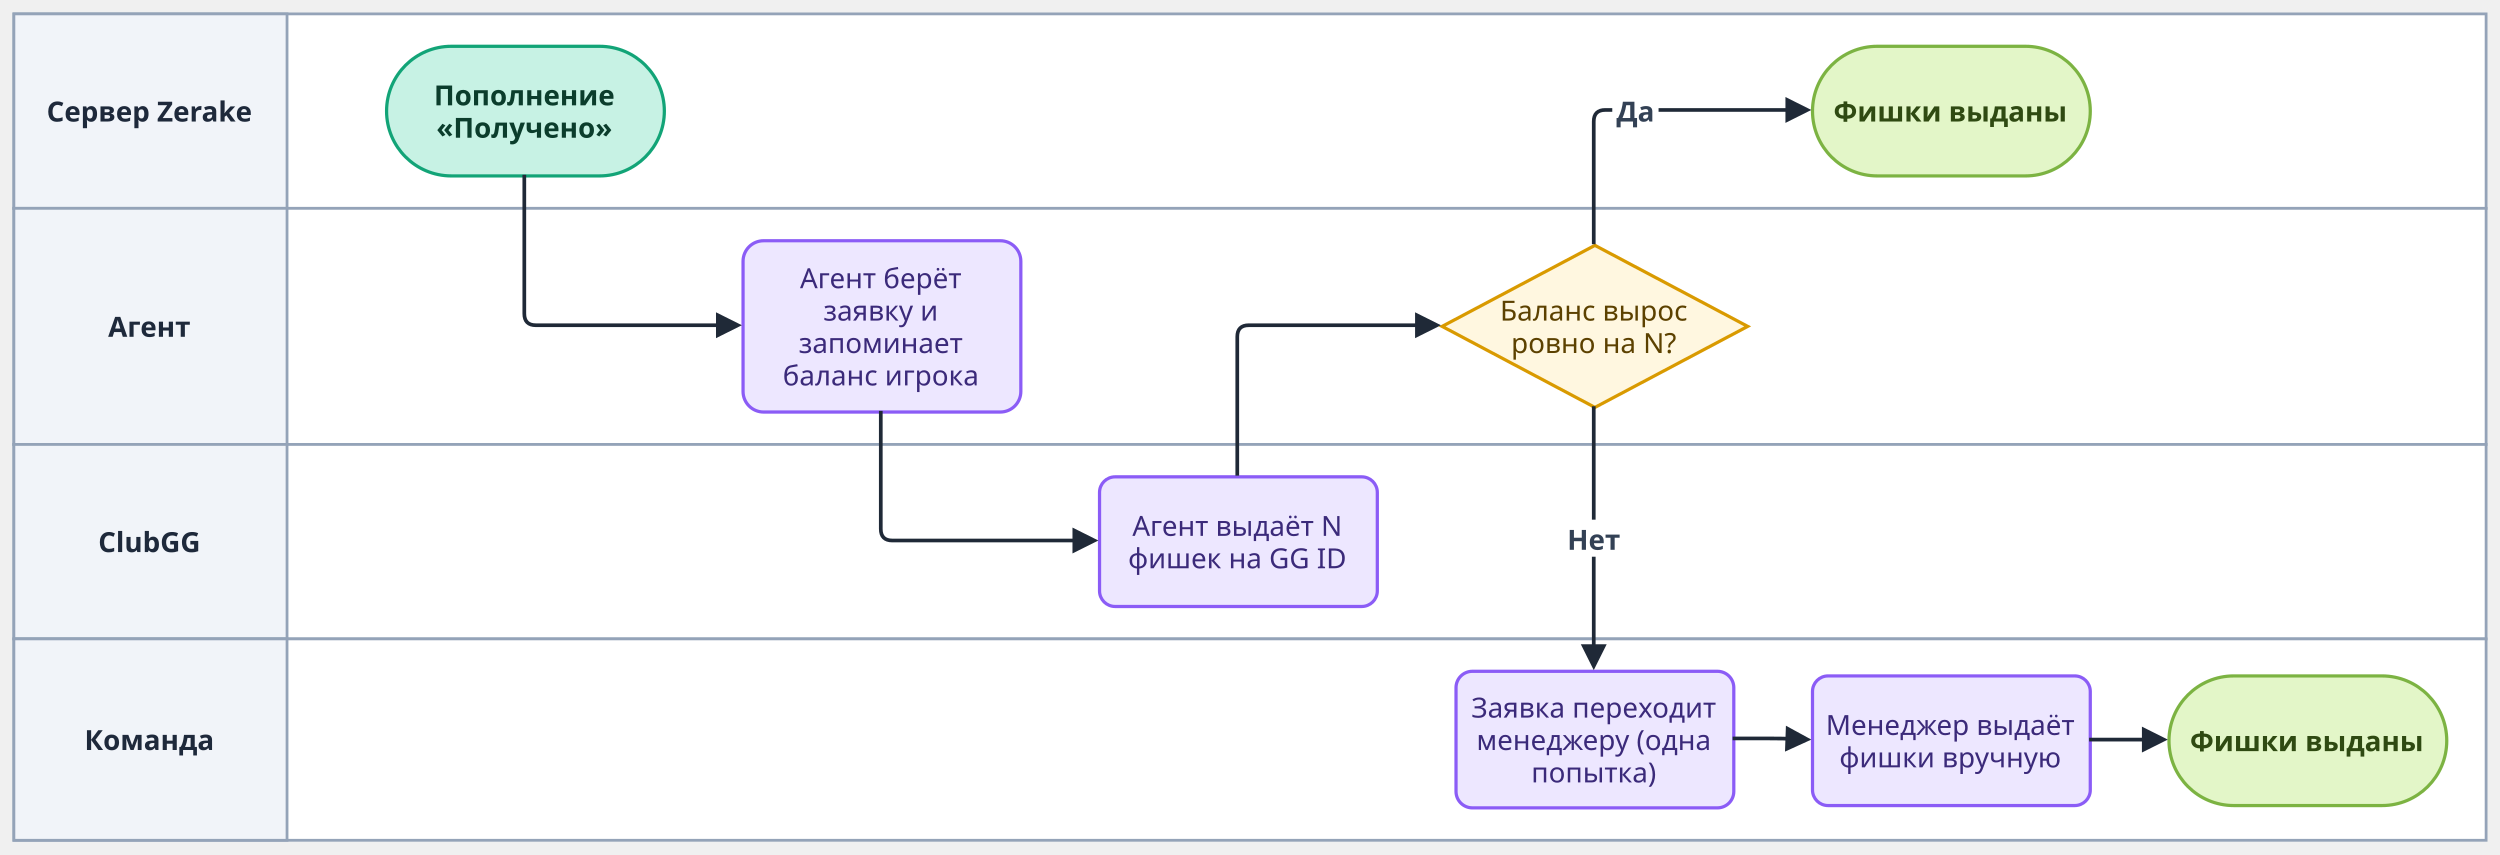
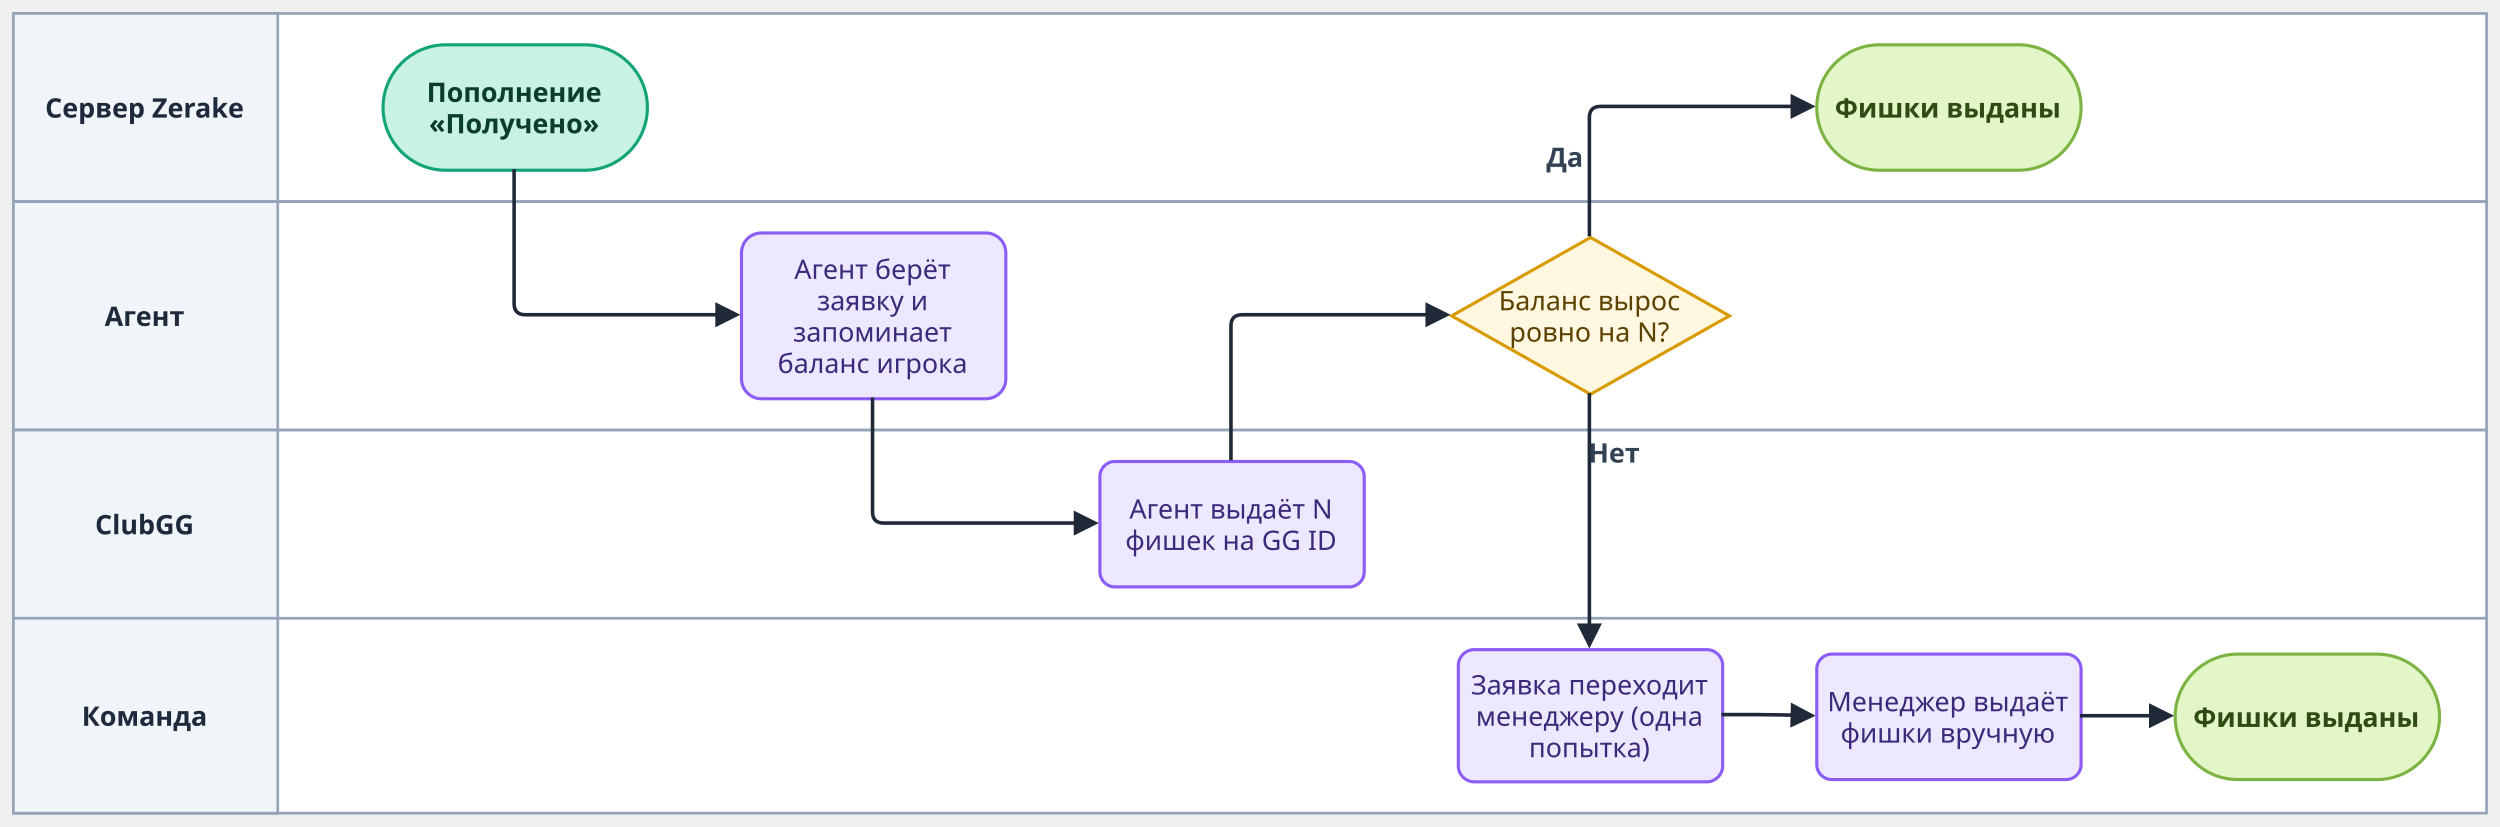
- <svg xmlns="http://www.w3.org/2000/svg" width="1080" height="369" role="img" aria-label="Агент выдаёт фишки" viewBox="660.5 -4.5 1080 369" style="">
+ <svg xmlns="http://www.w3.org/2000/svg" width="1116" height="369" role="img" aria-label="Агент выдаёт фишки" viewBox="642.5 -4.5 1116 369" style="">
  <g>
    <g />
-     <g transform="translate(666,1) scale(1)">
+     <g transform="translate(648,1) scale(1)">
      <g transform="translate(0.5,0.5)" style="visibility: visible;">
-         <rect x="0" y="0" width="1068" height="84" fill="#ffffff" stroke="#94a3b8" stroke-width="1.2" pointer-events="all" style="fill: light-dark(rgb(255, 255, 255), rgb(18, 18, 18)); stroke: light-dark(rgb(148, 163, 184), rgb(87, 100, 118));" />
+         <rect x="0" y="0" width="1104" height="84" fill="#ffffff" stroke="#94a3b8" stroke-width="1.2" pointer-events="all" style="fill: light-dark(rgb(255, 255, 255), rgb(18, 18, 18)); stroke: light-dark(rgb(148, 163, 184), rgb(87, 100, 118));" />
      </g>
      <g transform="translate(0.5,0.5)" style="visibility: visible;">
        <rect x="0" y="0" width="118" height="84" fill="#f1f4f9" stroke="#94a3b8" stroke-width="1.2" pointer-events="all" style="fill: light-dark(rgb(241, 244, 249), rgb(25, 28, 32)); stroke: light-dark(rgb(148, 163, 184), rgb(87, 100, 118));" />
      </g>
      <g style="">
        <g fill="#1E293B" font-family="'Segoe UI'" font-weight="bold" text-anchor="middle" font-size="12px" style="fill: light-dark(rgb(30, 41, 59), rgb(195, 204, 220));">
          <text x="59" y="47">Сервер Zerake</text>
        </g>
      </g>
      <g transform="translate(0.5,0.5)" style="visibility: visible;">
-         <rect x="0" y="84" width="1068" height="102" fill="#ffffff" stroke="#94a3b8" stroke-width="1.2" pointer-events="all" style="fill: light-dark(rgb(255, 255, 255), rgb(18, 18, 18)); stroke: light-dark(rgb(148, 163, 184), rgb(87, 100, 118));" />
+         <rect x="0" y="84" width="1104" height="102" fill="#ffffff" stroke="#94a3b8" stroke-width="1.2" pointer-events="all" style="fill: light-dark(rgb(255, 255, 255), rgb(18, 18, 18)); stroke: light-dark(rgb(148, 163, 184), rgb(87, 100, 118));" />
      </g>
      <g transform="translate(0.5,0.5)" style="visibility: visible;">
        <rect x="0" y="84" width="118" height="102" fill="#f1f4f9" stroke="#94a3b8" stroke-width="1.2" pointer-events="all" style="fill: light-dark(rgb(241, 244, 249), rgb(25, 28, 32)); stroke: light-dark(rgb(148, 163, 184), rgb(87, 100, 118));" />
      </g>
      <g style="">
        <g fill="#1E293B" font-family="'Segoe UI'" font-weight="bold" text-anchor="middle" font-size="12px" style="fill: light-dark(rgb(30, 41, 59), rgb(195, 204, 220));">
          <text x="59" y="140">Агент</text>
        </g>
      </g>
      <g transform="translate(0.5,0.5)" style="visibility: visible;">
-         <rect x="0" y="186" width="1068" height="84" fill="#ffffff" stroke="#94a3b8" stroke-width="1.2" pointer-events="all" style="fill: light-dark(rgb(255, 255, 255), rgb(18, 18, 18)); stroke: light-dark(rgb(148, 163, 184), rgb(87, 100, 118));" />
+         <rect x="0" y="186" width="1104" height="84" fill="#ffffff" stroke="#94a3b8" stroke-width="1.2" pointer-events="all" style="fill: light-dark(rgb(255, 255, 255), rgb(18, 18, 18)); stroke: light-dark(rgb(148, 163, 184), rgb(87, 100, 118));" />
      </g>
      <g transform="translate(0.5,0.5)" style="visibility: visible;">
        <rect x="0" y="186" width="118" height="84" fill="#f1f4f9" stroke="#94a3b8" stroke-width="1.2" pointer-events="all" style="fill: light-dark(rgb(241, 244, 249), rgb(25, 28, 32)); stroke: light-dark(rgb(148, 163, 184), rgb(87, 100, 118));" />
      </g>
      <g style="">
        <g fill="#1E293B" font-family="'Segoe UI'" font-weight="bold" text-anchor="middle" font-size="12px" style="fill: light-dark(rgb(30, 41, 59), rgb(195, 204, 220));">
          <text x="59" y="233">ClubGG</text>
        </g>
      </g>
      <g transform="translate(0.5,0.5)" style="visibility: visible;">
-         <rect x="0" y="270" width="1068" height="87" fill="#ffffff" stroke="#94a3b8" stroke-width="1.2" pointer-events="all" style="fill: light-dark(rgb(255, 255, 255), rgb(18, 18, 18)); stroke: light-dark(rgb(148, 163, 184), rgb(87, 100, 118));" />
+         <rect x="0" y="270" width="1104" height="87" fill="#ffffff" stroke="#94a3b8" stroke-width="1.2" pointer-events="all" style="fill: light-dark(rgb(255, 255, 255), rgb(18, 18, 18)); stroke: light-dark(rgb(148, 163, 184), rgb(87, 100, 118));" />
      </g>
      <g transform="translate(0.5,0.5)" style="visibility: visible;">
        <rect x="0" y="270" width="118" height="87" fill="#f1f4f9" stroke="#94a3b8" stroke-width="1.2" pointer-events="all" style="fill: light-dark(rgb(241, 244, 249), rgb(25, 28, 32)); stroke: light-dark(rgb(148, 163, 184), rgb(87, 100, 118));" />
      </g>
      <g style="">
        <g fill="#1E293B" font-family="'Segoe UI'" font-weight="bold" text-anchor="middle" font-size="12px" style="fill: light-dark(rgb(30, 41, 59), rgb(195, 204, 220));">
          <text x="59" y="318.5">Команда</text>
        </g>
      </g>
      <g transform="translate(0.5,0.5)" style="visibility: visible;">
-         <rect x="161" y="14" width="120" height="56" rx="28" ry="28" fill="#c7f2e4" stroke="#12a477" stroke-width="1.4" pointer-events="all" style="fill: light-dark(rgb(199, 242, 228), rgb(9, 46, 34)); stroke: light-dark(rgb(18, 164, 119), rgb(29, 155, 116));" />
+         <rect x="165" y="14" width="118" height="56" rx="28" ry="28" fill="#c7f2e4" stroke="#12a477" stroke-width="1.4" pointer-events="all" style="fill: light-dark(rgb(199, 242, 228), rgb(9, 46, 34)); stroke: light-dark(rgb(18, 164, 119), rgb(29, 155, 116));" />
      </g>
      <g style="">
        <g fill="#0B3D2C" font-family="'Segoe UI'" font-weight="bold" text-anchor="middle" font-size="12px" style="fill: light-dark(rgb(11, 61, 44), rgb(162, 205, 191));">
-           <text x="221" y="40">Пополнение</text>
-           <text x="221" y="54">«Получено»</text>
+           <text x="224" y="40">Пополнение</text>
+           <text x="224" y="54">«Получено»</text>
        </g>
      </g>
      <g transform="translate(0.5,0.5)" style="visibility: visible;">
-         <rect x="315" y="98" width="120" height="74" rx="8.88" ry="8.88" fill="#ede7ff" stroke="#8b5cf6" stroke-width="1.4" pointer-events="all" style="fill: light-dark(rgb(237, 231, 255), rgb(38, 33, 53)); stroke: light-dark(rgb(139, 92, 246), rgb(162, 122, 254));" />
+         <rect x="325" y="98" width="118" height="74" rx="8.88" ry="8.88" fill="#ede7ff" stroke="#8b5cf6" stroke-width="1.4" pointer-events="all" style="fill: light-dark(rgb(237, 231, 255), rgb(38, 33, 53)); stroke: light-dark(rgb(139, 92, 246), rgb(162, 122, 254));" />
      </g>
      <g style="">
        <g fill="#3B2A7A" font-family="'Segoe UI'" text-anchor="middle" font-size="12px" style="fill: light-dark(rgb(59, 42, 122), rgb(200, 185, 254));">
-           <text x="375" y="119">Агент берёт</text>
-           <text x="375" y="133">заявку и</text>
-           <text x="375" y="147">запоминает</text>
-           <text x="375" y="161">баланс игрока</text>
+           <text x="384" y="119">Агент берёт</text>
+           <text x="384" y="133">заявку и</text>
+           <text x="384" y="147">запоминает</text>
+           <text x="384" y="161">баланс игрока</text>
        </g>
      </g>
      <g transform="translate(0.5,0.5)" style="visibility: visible;">
-         <rect x="469" y="200" width="120" height="56" rx="6.72" ry="6.72" fill="#ede7ff" stroke="#8b5cf6" stroke-width="1.4" pointer-events="all" style="fill: light-dark(rgb(237, 231, 255), rgb(38, 33, 53)); stroke: light-dark(rgb(139, 92, 246), rgb(162, 122, 254));" />
+         <rect x="485" y="200" width="118" height="56" rx="6.72" ry="6.72" fill="#ede7ff" stroke="#8b5cf6" stroke-width="1.4" pointer-events="all" style="fill: light-dark(rgb(237, 231, 255), rgb(38, 33, 53)); stroke: light-dark(rgb(139, 92, 246), rgb(162, 122, 254));" />
      </g>
      <g style="">
        <g fill="#3B2A7A" font-family="'Segoe UI'" text-anchor="middle" font-size="12px" style="fill: light-dark(rgb(59, 42, 122), rgb(200, 185, 254));">
-           <text x="529" y="226">Агент выдаёт N</text>
-           <text x="529" y="240">фишек на GG ID</text>
+           <text x="544" y="226">Агент выдаёт N</text>
+           <text x="544" y="240">фишек на GG ID</text>
        </g>
      </g>
      <g transform="translate(0.5,0.5)" style="visibility: visible;">
-         <path d="M 683 100 L 749 135 L 683 170 L 617 135 Z" fill="#fff7e0" stroke="#d99a00" stroke-width="1.4" stroke-miterlimit="10" pointer-events="all" style="fill: light-dark(rgb(255, 247, 224), rgb(32, 25, 5)); stroke: light-dark(rgb(217, 154, 0), rgb(155, 101, 0));" />
+         <path d="M 704 100 L 766 135 L 704 170 L 642 135 Z" fill="#fff7e0" stroke="#d99a00" stroke-width="1.4" stroke-miterlimit="10" pointer-events="all" style="fill: light-dark(rgb(255, 247, 224), rgb(32, 25, 5)); stroke: light-dark(rgb(217, 154, 0), rgb(155, 101, 0));" />
      </g>
      <g style="">
        <g fill="#5C4100" font-family="'Segoe UI'" text-anchor="middle" font-size="12px" style="fill: light-dark(rgb(92, 65, 0), rgb(202, 179, 123));">
-           <text x="683" y="133">Баланс вырос</text>
-           <text x="683" y="147">ровно на N?</text>
+           <text x="704" y="133">Баланс вырос</text>
+           <text x="704" y="147">ровно на N?</text>
        </g>
      </g>
      <g transform="translate(0.5,0.5)" style="visibility: visible;">
-         <rect x="777" y="14" width="120" height="56" rx="28" ry="28" fill="#e3f6c8" stroke="#7cb342" stroke-width="1.4" pointer-events="all" style="fill: light-dark(rgb(227, 246, 200), rgb(22, 38, 0)); stroke: light-dark(rgb(124, 179, 66), rgb(69, 117, 20));" />
+         <rect x="805" y="14" width="118" height="56" rx="28" ry="28" fill="#e3f6c8" stroke="#7cb342" stroke-width="1.4" pointer-events="all" style="fill: light-dark(rgb(227, 246, 200), rgb(22, 38, 0)); stroke: light-dark(rgb(124, 179, 66), rgb(69, 117, 20));" />
      </g>
      <g style="">
        <g fill="#2F4A12" font-family="'Segoe UI'" font-weight="bold" text-anchor="middle" font-size="12px" style="fill: light-dark(rgb(47, 74, 18), rgb(168, 191, 143));">
-           <text x="837" y="47">Фишки выданы</text>
+           <text x="864" y="47">Фишки выданы</text>
        </g>
      </g>
      <g transform="translate(0.5,0.5)" style="visibility: visible;">
-         <rect x="623" y="284" width="120" height="59" rx="7.08" ry="7.08" fill="#ede7ff" stroke="#8b5cf6" stroke-width="1.4" pointer-events="all" style="fill: light-dark(rgb(237, 231, 255), rgb(38, 33, 53)); stroke: light-dark(rgb(139, 92, 246), rgb(162, 122, 254));" />
+         <rect x="645" y="284" width="118" height="59" rx="7.08" ry="7.08" fill="#ede7ff" stroke="#8b5cf6" stroke-width="1.4" pointer-events="all" style="fill: light-dark(rgb(237, 231, 255), rgb(38, 33, 53)); stroke: light-dark(rgb(139, 92, 246), rgb(162, 122, 254));" />
      </g>
      <g style="">
        <g fill="#3B2A7A" font-family="'Segoe UI'" text-anchor="middle" font-size="12px" style="fill: light-dark(rgb(59, 42, 122), rgb(200, 185, 254));">
-           <text x="683" y="304.5">Заявка переходит</text>
-           <text x="683" y="318.5">менеджеру (одна</text>
-           <text x="683" y="332.5">попытка)</text>
+           <text x="704" y="304.5">Заявка переходит</text>
+           <text x="704" y="318.5">менеджеру (одна</text>
+           <text x="704" y="332.5">попытка)</text>
        </g>
      </g>
      <g transform="translate(0.5,0.5)" style="visibility: visible;">
-         <rect x="777" y="286" width="120" height="56" rx="6.72" ry="6.72" fill="#ede7ff" stroke="#8b5cf6" stroke-width="1.4" pointer-events="all" style="fill: light-dark(rgb(237, 231, 255), rgb(38, 33, 53)); stroke: light-dark(rgb(139, 92, 246), rgb(162, 122, 254));" />
+         <rect x="805" y="286" width="118" height="56" rx="6.72" ry="6.72" fill="#ede7ff" stroke="#8b5cf6" stroke-width="1.4" pointer-events="all" style="fill: light-dark(rgb(237, 231, 255), rgb(38, 33, 53)); stroke: light-dark(rgb(139, 92, 246), rgb(162, 122, 254));" />
      </g>
      <g style="">
        <g fill="#3B2A7A" font-family="'Segoe UI'" text-anchor="middle" font-size="12px" style="fill: light-dark(rgb(59, 42, 122), rgb(200, 185, 254));">
-           <text x="837" y="312">Менеджер выдаёт</text>
-           <text x="837" y="326">фишки вручную</text>
+           <text x="864" y="312">Менеджер выдаёт</text>
+           <text x="864" y="326">фишки вручную</text>
        </g>
      </g>
      <g transform="translate(0.5,0.5)" style="visibility: visible;">
-         <rect x="931" y="286" width="120" height="56" rx="28" ry="28" fill="#e3f6c8" stroke="#7cb342" stroke-width="1.4" pointer-events="all" style="fill: light-dark(rgb(227, 246, 200), rgb(22, 38, 0)); stroke: light-dark(rgb(124, 179, 66), rgb(69, 117, 20));" />
+         <rect x="965" y="286" width="118" height="56" rx="28" ry="28" fill="#e3f6c8" stroke="#7cb342" stroke-width="1.4" pointer-events="all" style="fill: light-dark(rgb(227, 246, 200), rgb(22, 38, 0)); stroke: light-dark(rgb(124, 179, 66), rgb(69, 117, 20));" />
      </g>
      <g style="">
        <g fill="#2F4A12" font-family="'Segoe UI'" font-weight="bold" text-anchor="middle" font-size="12px" style="fill: light-dark(rgb(47, 74, 18), rgb(168, 191, 143));">
-           <text x="991" y="319">Фишки выданы</text>
+           <text x="1024" y="319">Фишки выданы</text>
        </g>
      </g>
      <g style="visibility: visible;">
-         <path d="M 221 70 L 221 130 Q 221 135 226 135 L 304.61 135" fill="none" stroke="white" stroke-width="9.6" stroke-miterlimit="10" pointer-events="stroke" style="stroke: light-dark(rgb(31, 41, 55), rgb(196, 204, 216));" visibility="hidden" vector-effect="non-scaling-stroke" />
-         <path d="M 221 70 L 221 130 Q 221 135 226 135 L 304.61 135" fill="none" stroke="#1f2937" stroke-width="1.6" stroke-miterlimit="10" pointer-events="stroke" style="stroke: light-dark(rgb(31, 41, 55), rgb(196, 204, 216));" />
-         <path d="M 313.21 135 L 304.61 139.3 L 304.61 130.7 Z" fill="#1f2937" stroke="#1f2937" stroke-width="1.6" stroke-miterlimit="10" pointer-events="all" style="fill: light-dark(rgb(31, 41, 55), rgb(196, 204, 216)); stroke: light-dark(rgb(31, 41, 55), rgb(196, 204, 216));" />
+         <path d="M 224 70 L 224 130 Q 224 135 229 135 L 314.61 135" fill="none" stroke="white" stroke-width="9.6" stroke-miterlimit="10" pointer-events="stroke" style="stroke: light-dark(rgb(31, 41, 55), rgb(196, 204, 216));" visibility="hidden" vector-effect="non-scaling-stroke" />
+         <path d="M 224 70 L 224 130 Q 224 135 229 135 L 314.61 135" fill="none" stroke="#1f2937" stroke-width="1.6" stroke-miterlimit="10" pointer-events="stroke" style="stroke: light-dark(rgb(31, 41, 55), rgb(196, 204, 216));" />
+         <path d="M 323.21 135 L 314.61 139.3 L 314.61 130.7 Z" fill="#1f2937" stroke="#1f2937" stroke-width="1.6" stroke-miterlimit="10" pointer-events="all" style="fill: light-dark(rgb(31, 41, 55), rgb(196, 204, 216)); stroke: light-dark(rgb(31, 41, 55), rgb(196, 204, 216));" />
      </g>
      <g style="visibility: visible;">
-         <path d="M 375 172 L 375 223 Q 375 228 380 228 L 458.61 228" fill="none" stroke="white" stroke-width="9.6" stroke-miterlimit="10" pointer-events="stroke" style="stroke: light-dark(rgb(31, 41, 55), rgb(196, 204, 216));" visibility="hidden" vector-effect="non-scaling-stroke" />
-         <path d="M 375 172 L 375 223 Q 375 228 380 228 L 458.61 228" fill="none" stroke="#1f2937" stroke-width="1.6" stroke-miterlimit="10" pointer-events="stroke" style="stroke: light-dark(rgb(31, 41, 55), rgb(196, 204, 216));" />
-         <path d="M 467.21 228 L 458.61 232.3 L 458.61 223.7 Z" fill="#1f2937" stroke="#1f2937" stroke-width="1.6" stroke-miterlimit="10" pointer-events="all" style="fill: light-dark(rgb(31, 41, 55), rgb(196, 204, 216)); stroke: light-dark(rgb(31, 41, 55), rgb(196, 204, 216));" />
+         <path d="M 384 172 L 384 223 Q 384 228 389 228 L 474.61 228" fill="none" stroke="white" stroke-width="9.6" stroke-miterlimit="10" pointer-events="stroke" style="stroke: light-dark(rgb(31, 41, 55), rgb(196, 204, 216));" visibility="hidden" vector-effect="non-scaling-stroke" />
+         <path d="M 384 172 L 384 223 Q 384 228 389 228 L 474.61 228" fill="none" stroke="#1f2937" stroke-width="1.6" stroke-miterlimit="10" pointer-events="stroke" style="stroke: light-dark(rgb(31, 41, 55), rgb(196, 204, 216));" />
+         <path d="M 483.21 228 L 474.61 232.3 L 474.61 223.7 Z" fill="#1f2937" stroke="#1f2937" stroke-width="1.6" stroke-miterlimit="10" pointer-events="all" style="fill: light-dark(rgb(31, 41, 55), rgb(196, 204, 216)); stroke: light-dark(rgb(31, 41, 55), rgb(196, 204, 216));" />
      </g>
      <g style="visibility: visible;">
-         <path d="M 529 200 L 529 140 Q 529 135 534 135 L 606.61 135" fill="none" stroke="white" stroke-width="9.6" stroke-miterlimit="10" pointer-events="stroke" style="stroke: light-dark(rgb(31, 41, 55), rgb(196, 204, 216));" visibility="hidden" vector-effect="non-scaling-stroke" />
-         <path d="M 529 200 L 529 140 Q 529 135 534 135 L 606.61 135" fill="none" stroke="#1f2937" stroke-width="1.6" stroke-miterlimit="10" pointer-events="stroke" style="stroke: light-dark(rgb(31, 41, 55), rgb(196, 204, 216));" />
-         <path d="M 615.21 135 L 606.61 139.3 L 606.61 130.7 Z" fill="#1f2937" stroke="#1f2937" stroke-width="1.6" stroke-miterlimit="10" pointer-events="all" style="fill: light-dark(rgb(31, 41, 55), rgb(196, 204, 216)); stroke: light-dark(rgb(31, 41, 55), rgb(196, 204, 216));" />
+         <path d="M 544 200 L 544 140 Q 544 135 549 135 L 631.61 135" fill="none" stroke="white" stroke-width="9.6" stroke-miterlimit="10" pointer-events="stroke" style="stroke: light-dark(rgb(31, 41, 55), rgb(196, 204, 216));" visibility="hidden" vector-effect="non-scaling-stroke" />
+         <path d="M 544 200 L 544 140 Q 544 135 549 135 L 631.61 135" fill="none" stroke="#1f2937" stroke-width="1.6" stroke-miterlimit="10" pointer-events="stroke" style="stroke: light-dark(rgb(31, 41, 55), rgb(196, 204, 216));" />
+         <path d="M 640.21 135 L 631.61 139.3 L 631.61 130.7 Z" fill="#1f2937" stroke="#1f2937" stroke-width="1.6" stroke-miterlimit="10" pointer-events="all" style="fill: light-dark(rgb(31, 41, 55), rgb(196, 204, 216)); stroke: light-dark(rgb(31, 41, 55), rgb(196, 204, 216));" />
      </g>
      <g style="visibility: visible;">
-         <path d="M 683 100 L 683 47 Q 683 42 688 42 L 766.61 42" fill="none" stroke="white" stroke-width="9.6" stroke-miterlimit="10" pointer-events="stroke" style="stroke: light-dark(rgb(31, 41, 55), rgb(196, 204, 216));" visibility="hidden" vector-effect="non-scaling-stroke" />
-         <path d="M 683 100 L 683 47 Q 683 42 688 42 L 766.61 42" fill="none" stroke="#1f2937" stroke-width="1.6" stroke-miterlimit="10" pointer-events="stroke" style="stroke: light-dark(rgb(31, 41, 55), rgb(196, 204, 216));" />
-         <path d="M 775.21 42 L 766.61 46.3 L 766.61 37.7 Z" fill="#1f2937" stroke="#1f2937" stroke-width="1.6" stroke-miterlimit="10" pointer-events="all" style="fill: light-dark(rgb(31, 41, 55), rgb(196, 204, 216)); stroke: light-dark(rgb(31, 41, 55), rgb(196, 204, 216));" />
+         <path d="M 704 100 L 704 47 Q 704 42 709 42 L 794.61 42" fill="none" stroke="white" stroke-width="9.6" stroke-miterlimit="10" pointer-events="stroke" style="stroke: light-dark(rgb(31, 41, 55), rgb(196, 204, 216));" visibility="hidden" vector-effect="non-scaling-stroke" />
+         <path d="M 704 100 L 704 47 Q 704 42 709 42 L 794.61 42" fill="none" stroke="#1f2937" stroke-width="1.6" stroke-miterlimit="10" pointer-events="stroke" style="stroke: light-dark(rgb(31, 41, 55), rgb(196, 204, 216));" />
+         <path d="M 803.21 42 L 794.61 46.3 L 794.61 37.7 Z" fill="#1f2937" stroke="#1f2937" stroke-width="1.6" stroke-miterlimit="10" pointer-events="all" style="fill: light-dark(rgb(31, 41, 55), rgb(196, 204, 216)); stroke: light-dark(rgb(31, 41, 55), rgb(196, 204, 216));" />
      </g>
      <g style="">
        <g fill="#334155" font-family="'Segoe UI'" font-weight="bold" text-anchor="middle" font-size="12px" style="fill: light-dark(rgb(51, 65, 85), rgb(172, 184, 201));">
-           <rect fill="#FFFFFF" stroke="none" x="691" y="34" width="20" height="16" stroke-width="0" style="fill: light-dark(rgb(255, 255, 255), rgb(18, 18, 18));" />
-           <text x="701" y="47">Да</text>
+           <text x="693" y="69">Да</text>
        </g>
      </g>
      <g style="visibility: visible;">
-         <path d="M 683 170 L 683 273.61" fill="none" stroke="white" stroke-width="9.6" stroke-miterlimit="10" pointer-events="stroke" style="stroke: light-dark(rgb(31, 41, 55), rgb(196, 204, 216));" visibility="hidden" vector-effect="non-scaling-stroke" />
-         <path d="M 683 170 L 683 273.61" fill="none" stroke="#1f2937" stroke-width="1.6" stroke-miterlimit="10" pointer-events="stroke" style="stroke: light-dark(rgb(31, 41, 55), rgb(196, 204, 216));" />
-         <path d="M 683 282.21 L 678.7 273.61 L 687.3 273.61 Z" fill="#1f2937" stroke="#1f2937" stroke-width="1.6" stroke-miterlimit="10" pointer-events="all" style="fill: light-dark(rgb(31, 41, 55), rgb(196, 204, 216)); stroke: light-dark(rgb(31, 41, 55), rgb(196, 204, 216));" />
+         <path d="M 704 170 L 704 273.61" fill="none" stroke="white" stroke-width="9.6" stroke-miterlimit="10" pointer-events="stroke" style="stroke: light-dark(rgb(31, 41, 55), rgb(196, 204, 216));" visibility="hidden" vector-effect="non-scaling-stroke" />
+         <path d="M 704 170 L 704 273.61" fill="none" stroke="#1f2937" stroke-width="1.6" stroke-miterlimit="10" pointer-events="stroke" style="stroke: light-dark(rgb(31, 41, 55), rgb(196, 204, 216));" />
+         <path d="M 704 282.21 L 699.7 273.61 L 708.3 273.61 Z" fill="#1f2937" stroke="#1f2937" stroke-width="1.6" stroke-miterlimit="10" pointer-events="all" style="fill: light-dark(rgb(31, 41, 55), rgb(196, 204, 216)); stroke: light-dark(rgb(31, 41, 55), rgb(196, 204, 216));" />
      </g>
      <g style="">
        <g fill="#334155" font-family="'Segoe UI'" font-weight="bold" text-anchor="middle" font-size="12px" style="fill: light-dark(rgb(51, 65, 85), rgb(172, 184, 201));">
-           <rect fill="#FFFFFF" stroke="none" x="671" y="219" width="24" height="16" stroke-width="0" style="fill: light-dark(rgb(255, 255, 255), rgb(18, 18, 18));" />
-           <text x="683" y="232">Нет</text>
+           <text x="715" y="201">Нет</text>
        </g>
      </g>
      <g style="visibility: visible;">
-         <path d="M 743 313.5 L 758 313.5 Q 763 313.5 764.81 313.56 L 766.62 313.63" fill="none" stroke="white" stroke-width="9.6" stroke-miterlimit="10" pointer-events="stroke" style="stroke: light-dark(rgb(31, 41, 55), rgb(196, 204, 216));" visibility="hidden" vector-effect="non-scaling-stroke" />
-         <path d="M 743 313.5 L 758 313.5 Q 763 313.5 764.81 313.56 L 766.62 313.63" fill="none" stroke="#1f2937" stroke-width="1.6" stroke-miterlimit="10" pointer-events="stroke" style="stroke: light-dark(rgb(31, 41, 55), rgb(196, 204, 216));" />
-         <path d="M 775.21 313.94 L 766.46 317.93 L 766.77 309.33 Z" fill="#1f2937" stroke="#1f2937" stroke-width="1.6" stroke-miterlimit="10" pointer-events="all" style="fill: light-dark(rgb(31, 41, 55), rgb(196, 204, 216)); stroke: light-dark(rgb(31, 41, 55), rgb(196, 204, 216));" />
+         <path d="M 763 313.5 L 779 313.5 Q 784 313.5 789 313.62 L 794.61 313.75" fill="none" stroke="white" stroke-width="9.6" stroke-miterlimit="10" pointer-events="stroke" style="stroke: light-dark(rgb(31, 41, 55), rgb(196, 204, 216));" visibility="hidden" vector-effect="non-scaling-stroke" />
+         <path d="M 763 313.5 L 779 313.5 Q 784 313.5 789 313.62 L 794.61 313.75" fill="none" stroke="#1f2937" stroke-width="1.6" stroke-miterlimit="10" pointer-events="stroke" style="stroke: light-dark(rgb(31, 41, 55), rgb(196, 204, 216));" />
+         <path d="M 803.21 313.96 L 794.51 318.05 L 794.72 309.45 Z" fill="#1f2937" stroke="#1f2937" stroke-width="1.6" stroke-miterlimit="10" pointer-events="all" style="fill: light-dark(rgb(31, 41, 55), rgb(196, 204, 216)); stroke: light-dark(rgb(31, 41, 55), rgb(196, 204, 216));" />
      </g>
      <g style="visibility: visible;">
-         <path d="M 897 314 L 912 314 Q 917 314 914 314 L 912.5 314 Q 911 314 915.81 314 L 920.61 314" fill="none" stroke="white" stroke-width="9.6" stroke-miterlimit="10" pointer-events="stroke" style="stroke: light-dark(rgb(31, 41, 55), rgb(196, 204, 216));" visibility="hidden" vector-effect="non-scaling-stroke" />
-         <path d="M 897 314 L 912 314 Q 917 314 914 314 L 912.5 314 Q 911 314 915.81 314 L 920.61 314" fill="none" stroke="#1f2937" stroke-width="1.6" stroke-miterlimit="10" pointer-events="stroke" style="stroke: light-dark(rgb(31, 41, 55), rgb(196, 204, 216));" />
-         <path d="M 929.21 314 L 920.61 318.3 L 920.61 309.7 Z" fill="#1f2937" stroke="#1f2937" stroke-width="1.6" stroke-miterlimit="10" pointer-events="all" style="fill: light-dark(rgb(31, 41, 55), rgb(196, 204, 216)); stroke: light-dark(rgb(31, 41, 55), rgb(196, 204, 216));" />
+         <path d="M 923 314 L 954.61 314" fill="none" stroke="white" stroke-width="9.6" stroke-miterlimit="10" pointer-events="stroke" style="stroke: light-dark(rgb(31, 41, 55), rgb(196, 204, 216));" visibility="hidden" vector-effect="non-scaling-stroke" />
+         <path d="M 923 314 L 954.61 314" fill="none" stroke="#1f2937" stroke-width="1.6" stroke-miterlimit="10" pointer-events="stroke" style="stroke: light-dark(rgb(31, 41, 55), rgb(196, 204, 216));" />
+         <path d="M 963.21 314 L 954.61 318.3 L 954.61 309.7 Z" fill="#1f2937" stroke="#1f2937" stroke-width="1.6" stroke-miterlimit="10" pointer-events="all" style="fill: light-dark(rgb(31, 41, 55), rgb(196, 204, 216)); stroke: light-dark(rgb(31, 41, 55), rgb(196, 204, 216));" />
      </g>
    </g>
    <g />
    <g />
  </g>
</svg>
